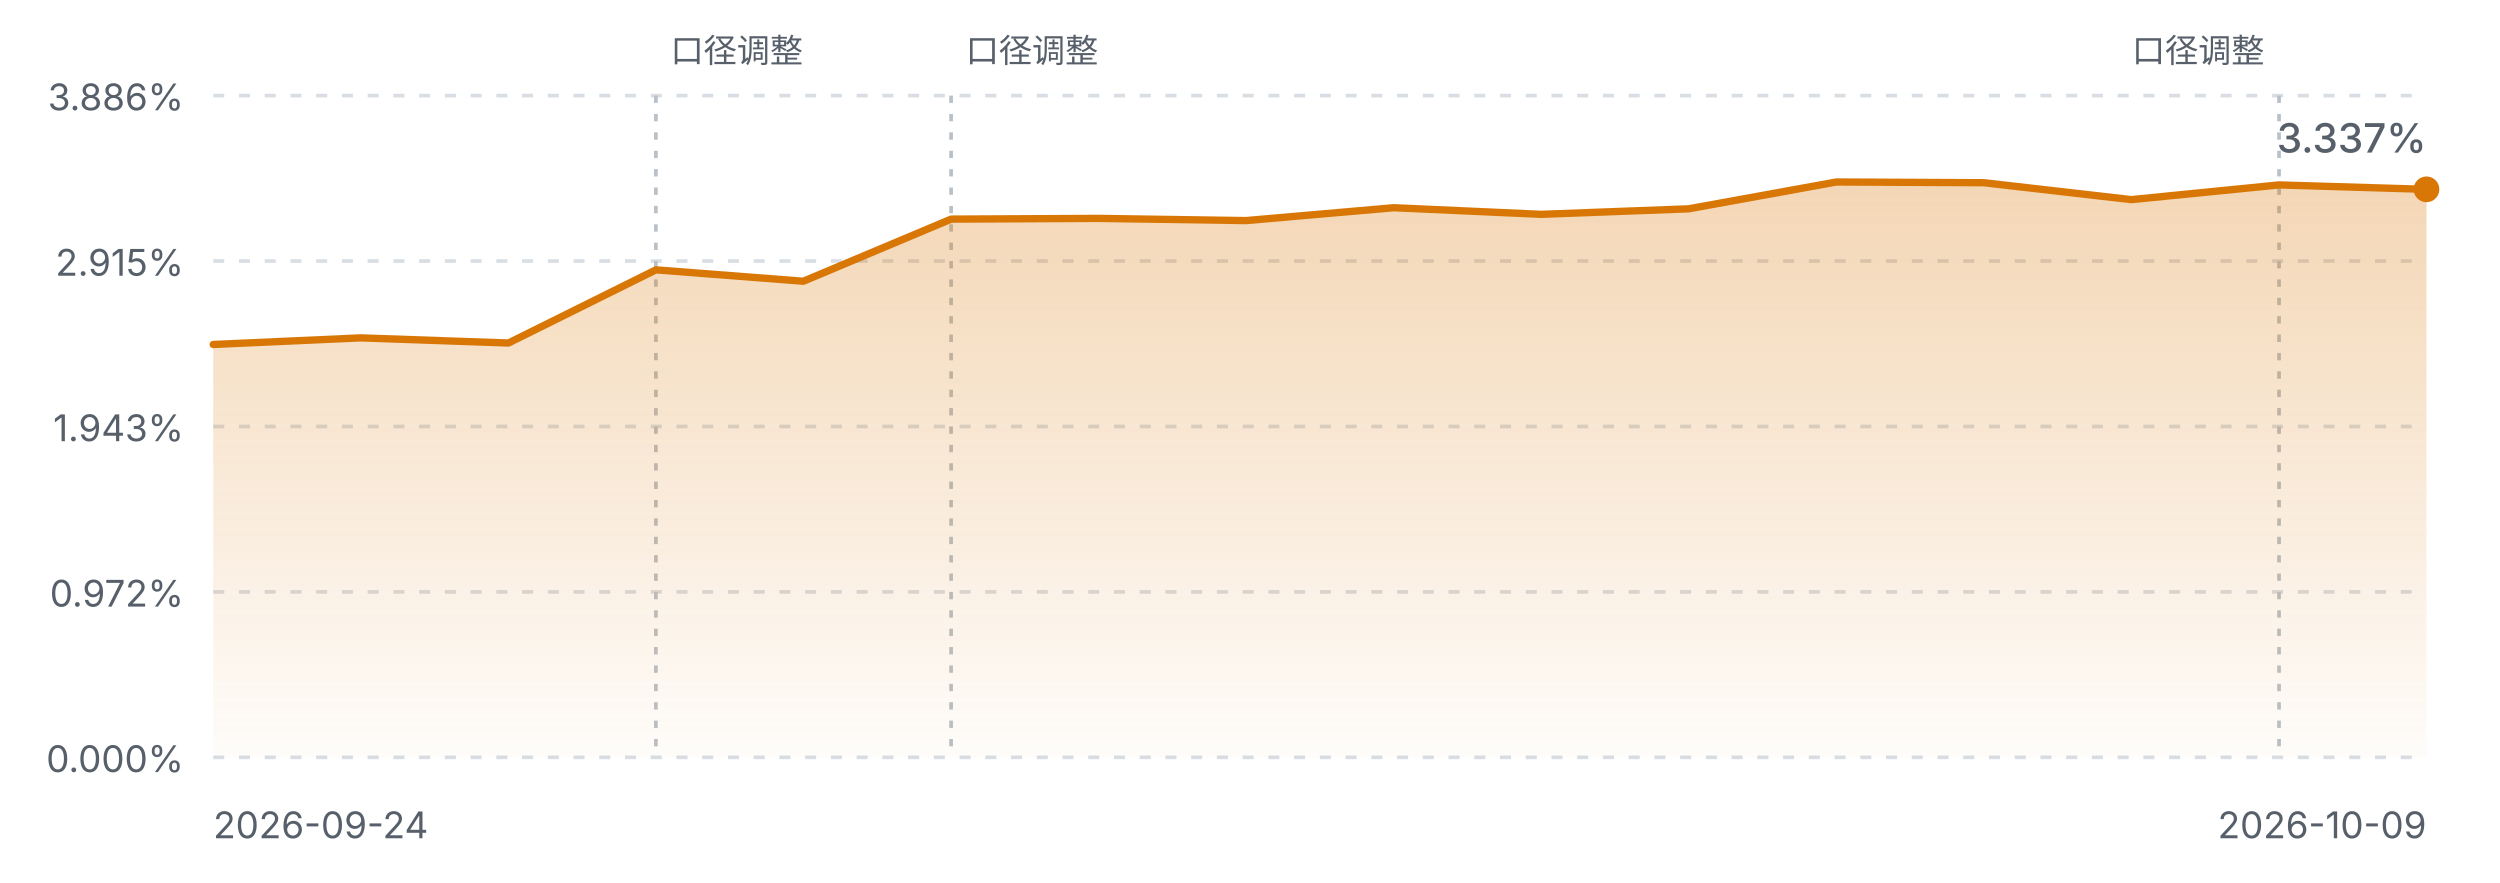
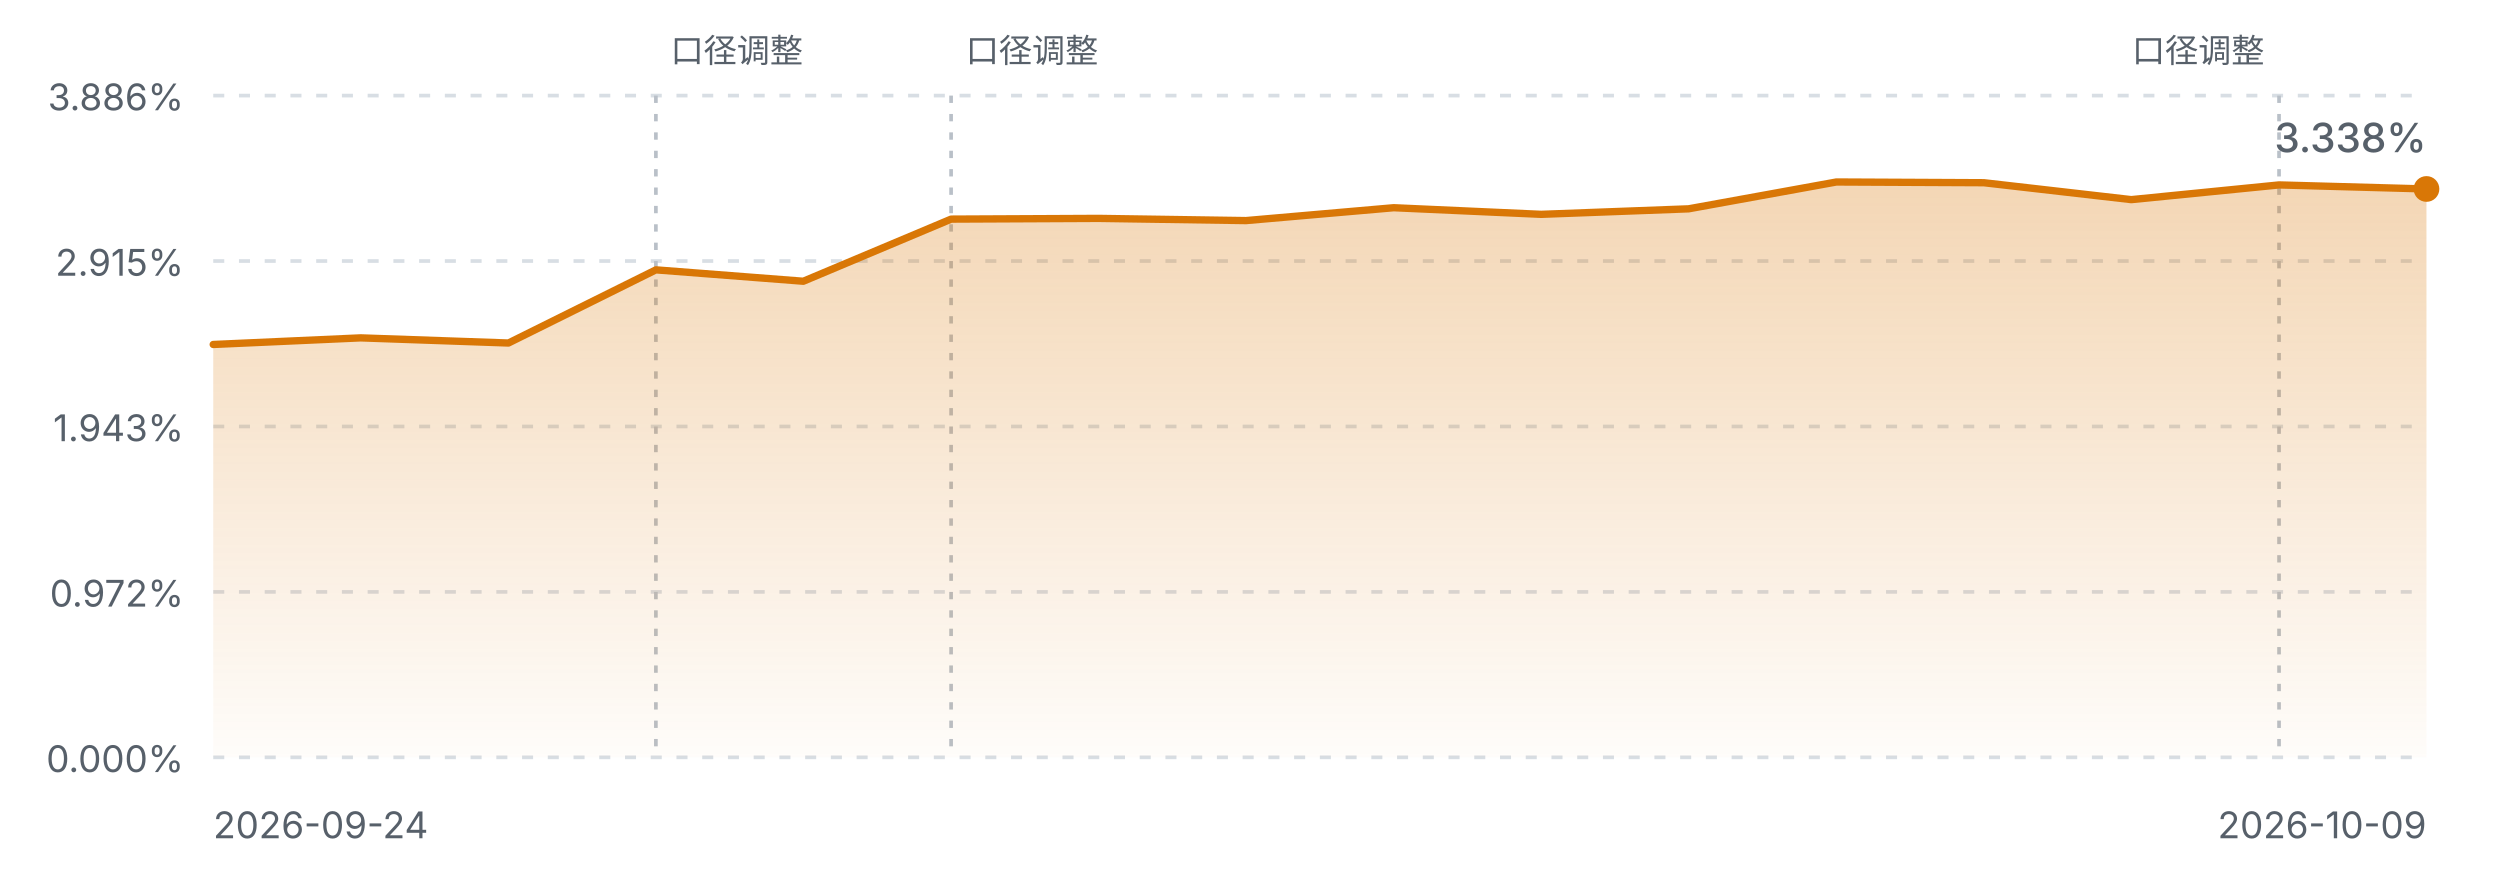
<svg xmlns="http://www.w3.org/2000/svg" viewBox="0 0 680 240" width="680" height="240" role="img" aria-label="FIRE 进度曲线">
  <defs>
    <linearGradient id="fireArea" x1="0" y1="0" x2="0" y2="1">
      <stop offset="0%" stop-color="#d97706" stop-opacity="0.30" />
      <stop offset="100%" stop-color="#d97706" stop-opacity="0.02" />
    </linearGradient>
    <style>
      .fg-muted { fill: #57606a; font-family: ui-sans-serif, system-ui, -apple-system, "Segoe UI", sans-serif; }
      .grid { stroke: #d8dee4; stroke-width: 1; stroke-dasharray: 3 4; }
      .mark { stroke: #b9c0c8; stroke-width: 1; stroke-dasharray: 2 3; }
      .line { fill: none; stroke: #d97706; stroke-width: 2; stroke-linejoin: round; stroke-linecap: round; }
      @media (prefers-color-scheme: dark) {
        .fg-muted { fill: #8b949e; }
        .grid { stroke: #30363d; }
        .mark { stroke: #4d545c; }
        .line { stroke: #f0b429; }
      }
    </style>
  </defs>
  <line class="grid" x1="58" y1="26.0" x2="660" y2="26.0" />
  <text class="fg-muted" x="50" y="30.0" text-anchor="end" font-size="10">3.886%</text>
  <line class="grid" x1="58" y1="71.0" x2="660" y2="71.0" />
  <text class="fg-muted" x="50" y="75.0" text-anchor="end" font-size="10">2.915%</text>
  <line class="grid" x1="58" y1="116.0" x2="660" y2="116.0" />
  <text class="fg-muted" x="50" y="120.0" text-anchor="end" font-size="10">1.943%</text>
  <line class="grid" x1="58" y1="161.0" x2="660" y2="161.0" />
  <text class="fg-muted" x="50" y="165.0" text-anchor="end" font-size="10">0.972%</text>
  <line class="grid" x1="58" y1="206.0" x2="660" y2="206.0" />
  <text class="fg-muted" x="50" y="210.0" text-anchor="end" font-size="10">0.000%</text>
  <line class="mark" x1="178.4" y1="26" x2="178.4" y2="206.0" />
  <text class="fg-muted" x="182.4" y="17" text-anchor="start" font-size="9">口径调整</text>
  <line class="mark" x1="258.7" y1="26" x2="258.7" y2="206.0" />
  <text class="fg-muted" x="262.7" y="17" text-anchor="start" font-size="9">口径调整</text>
  <line class="mark" x1="619.9" y1="26" x2="619.9" y2="206.0" />
  <text class="fg-muted" x="615.9" y="17" text-anchor="end" font-size="9">口径调整</text>
-   <path d="M58.0,93.7 L98.1,91.9 L138.3,93.3 L178.4,73.4 L218.5,76.5 L258.7,59.6 L298.8,59.4 L338.9,60.0 L379.1,56.5 L419.2,58.3 L459.3,56.8 L499.5,49.5 L539.6,49.7 L579.7,54.3 L619.9,50.3 L660.0,51.5 L660.0,206.0 L58.0,206.0 Z" fill="url(#fireArea)" />
-   <path d="M58.0,93.7 L98.1,91.9 L138.3,93.3 L178.4,73.4 L218.5,76.5 L258.7,59.6 L298.8,59.4 L338.9,60.0 L379.1,56.5 L419.2,58.3 L459.3,56.8 L499.5,49.5 L539.6,49.7 L579.7,54.3 L619.9,50.3 L660.0,51.5" class="line" />
-   <circle cx="660.0" cy="51.5" r="3.5" fill="#d97706" />
+   <path d="M58.0,93.7 L98.1,91.9 L138.3,93.3 L178.4,73.4 L218.5,76.5 L258.7,59.6 L298.8,59.4 L338.9,60.0 L379.1,56.5 L419.2,58.3 L459.3,56.8 L499.5,49.5 L539.6,49.7 L579.7,54.3 L619.9,50.3 L660.0,51.4 L660.0,206.0 L58.0,206.0 Z" fill="url(#fireArea)" />
+   <path d="M58.0,93.7 L98.1,91.9 L138.3,93.3 L178.4,73.4 L218.5,76.5 L258.7,59.6 L298.8,59.4 L338.9,60.0 L379.1,56.5 L419.2,58.3 L459.3,56.8 L499.5,49.5 L539.6,49.7 L579.7,54.3 L619.9,50.3 L660.0,51.4" class="line" />
+   <circle cx="660.0" cy="51.4" r="3.5" fill="#d97706" />
  <text class="fg-muted" x="58" y="228" font-size="10">2026-09-24</text>
  <text class="fg-muted" x="660" y="228" text-anchor="end" font-size="10">2026-10-09</text>
-   <text class="fg-muted" x="660.0" y="41.5" text-anchor="end" font-size="11" font-weight="500">3.337%</text>
+   <text class="fg-muted" x="660.0" y="41.4" text-anchor="end" font-size="11" font-weight="500">3.338%</text>
</svg>
